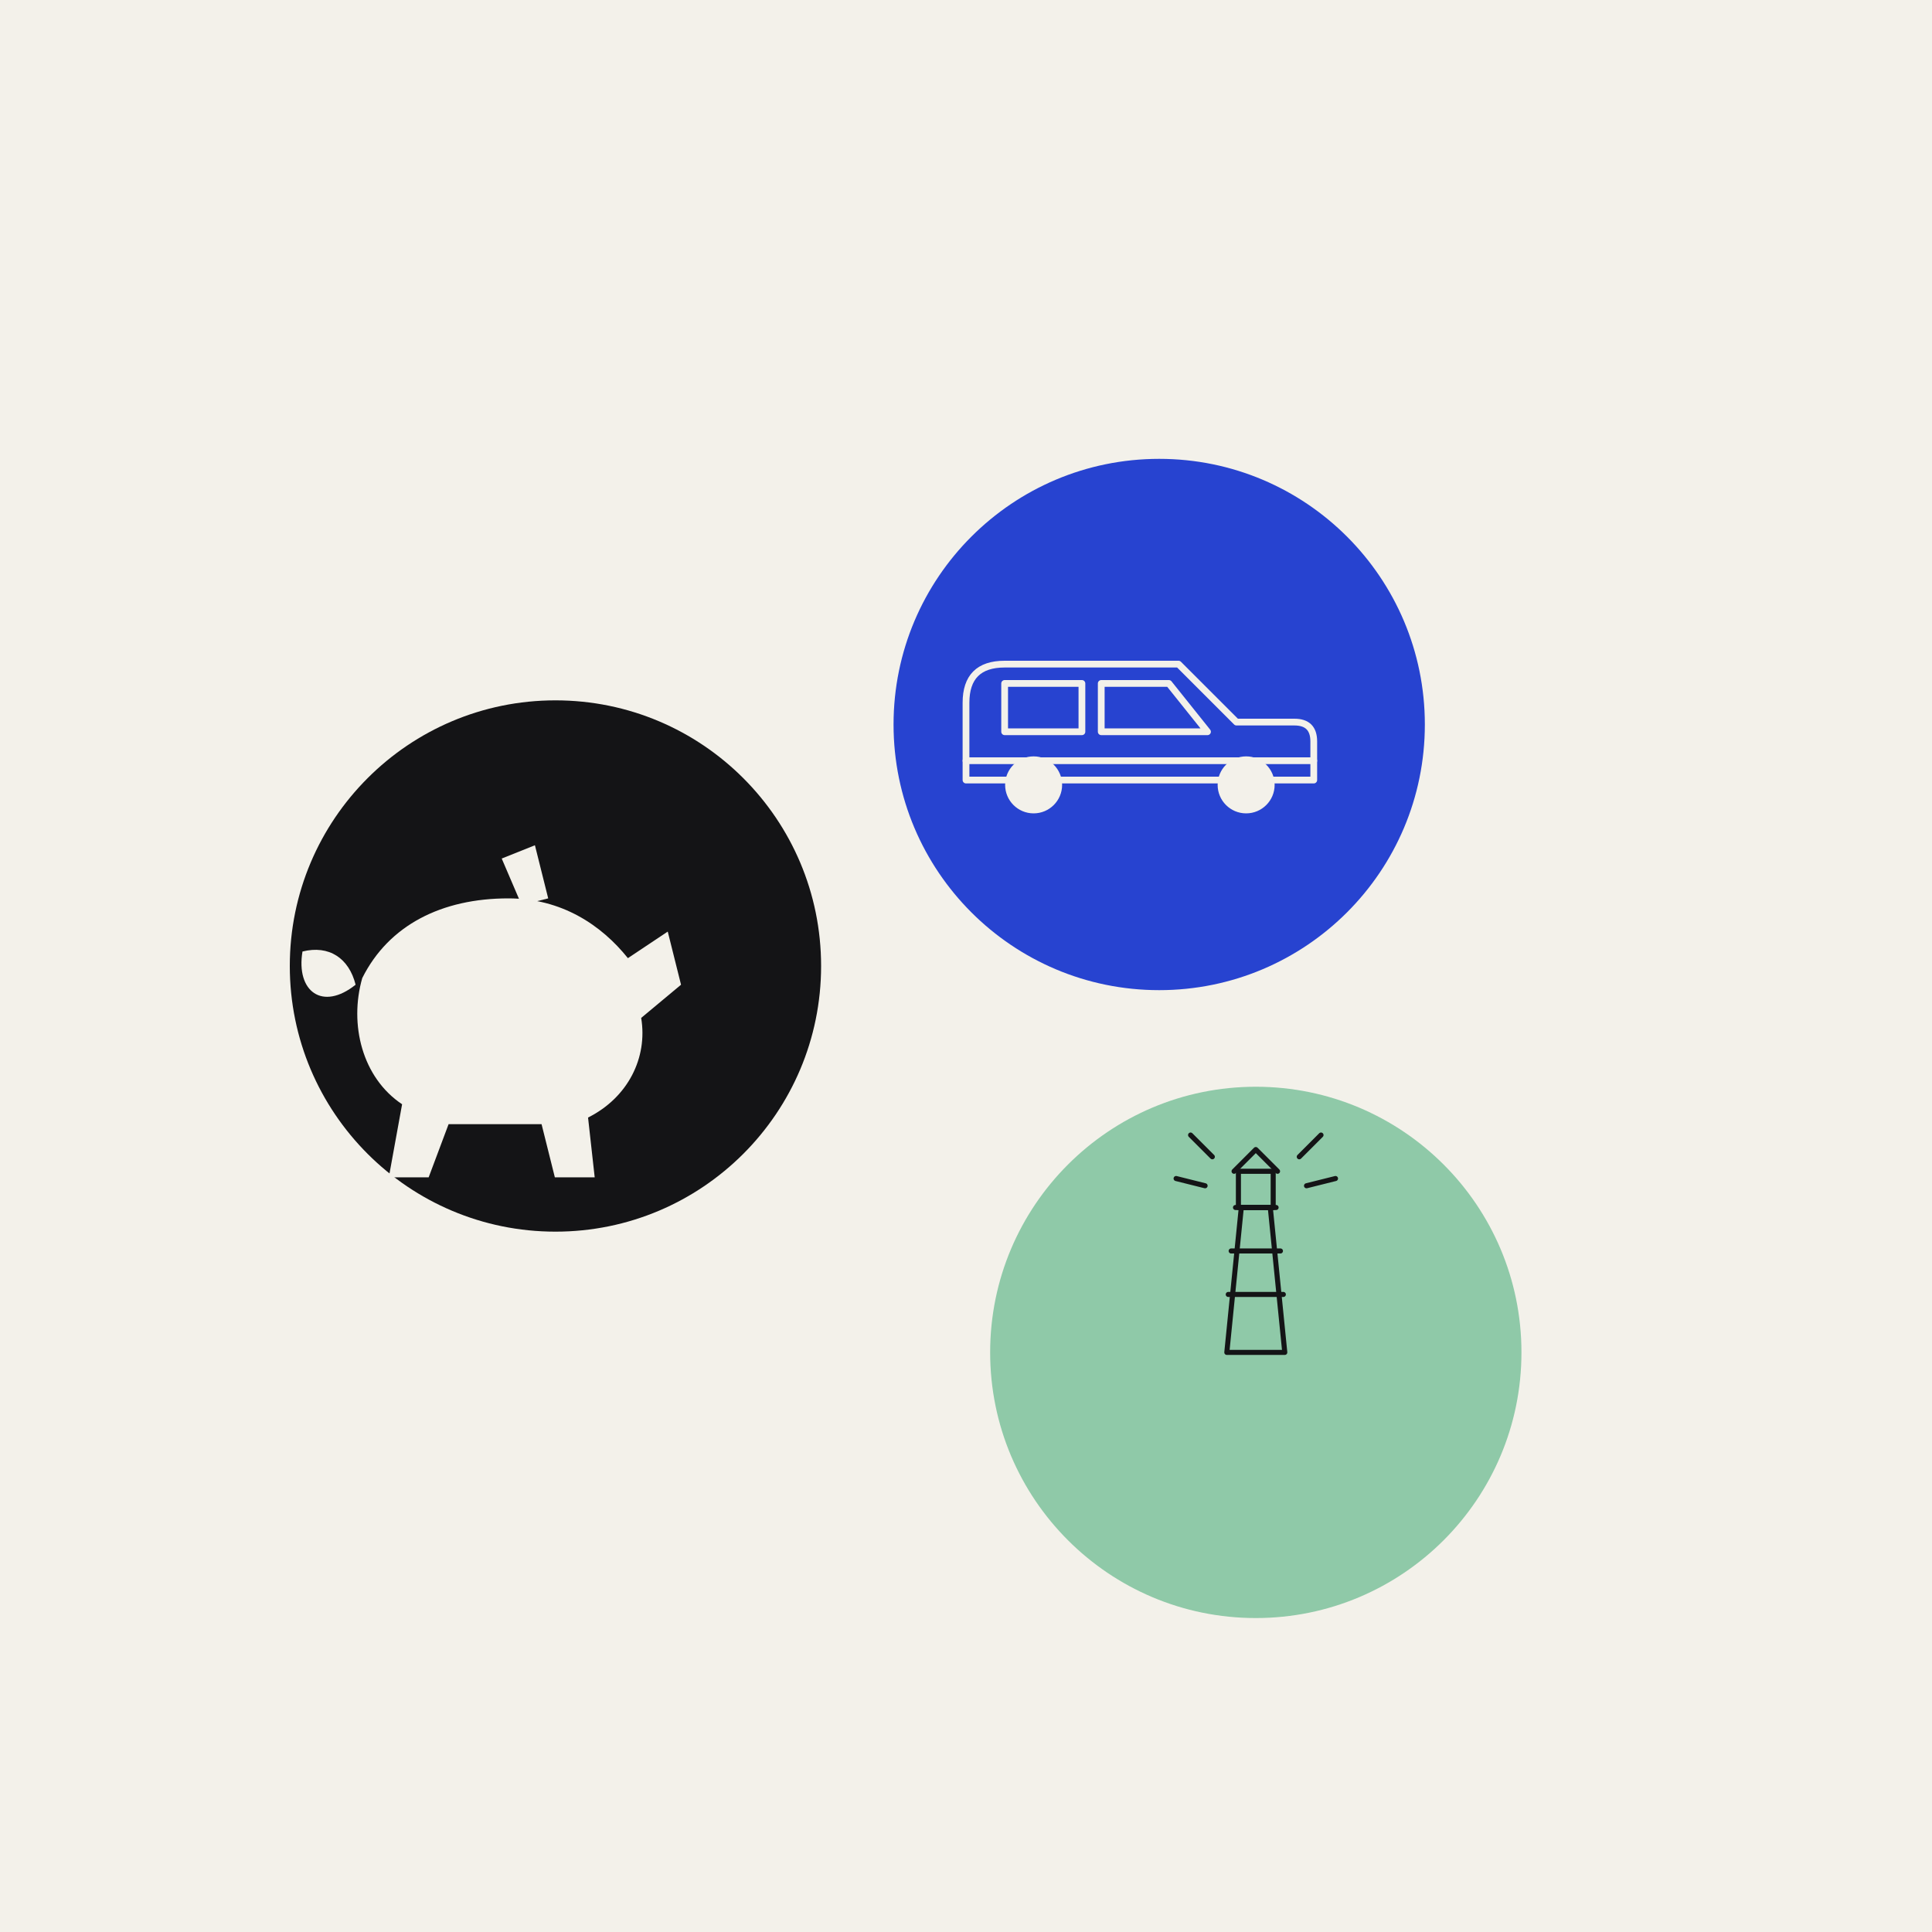
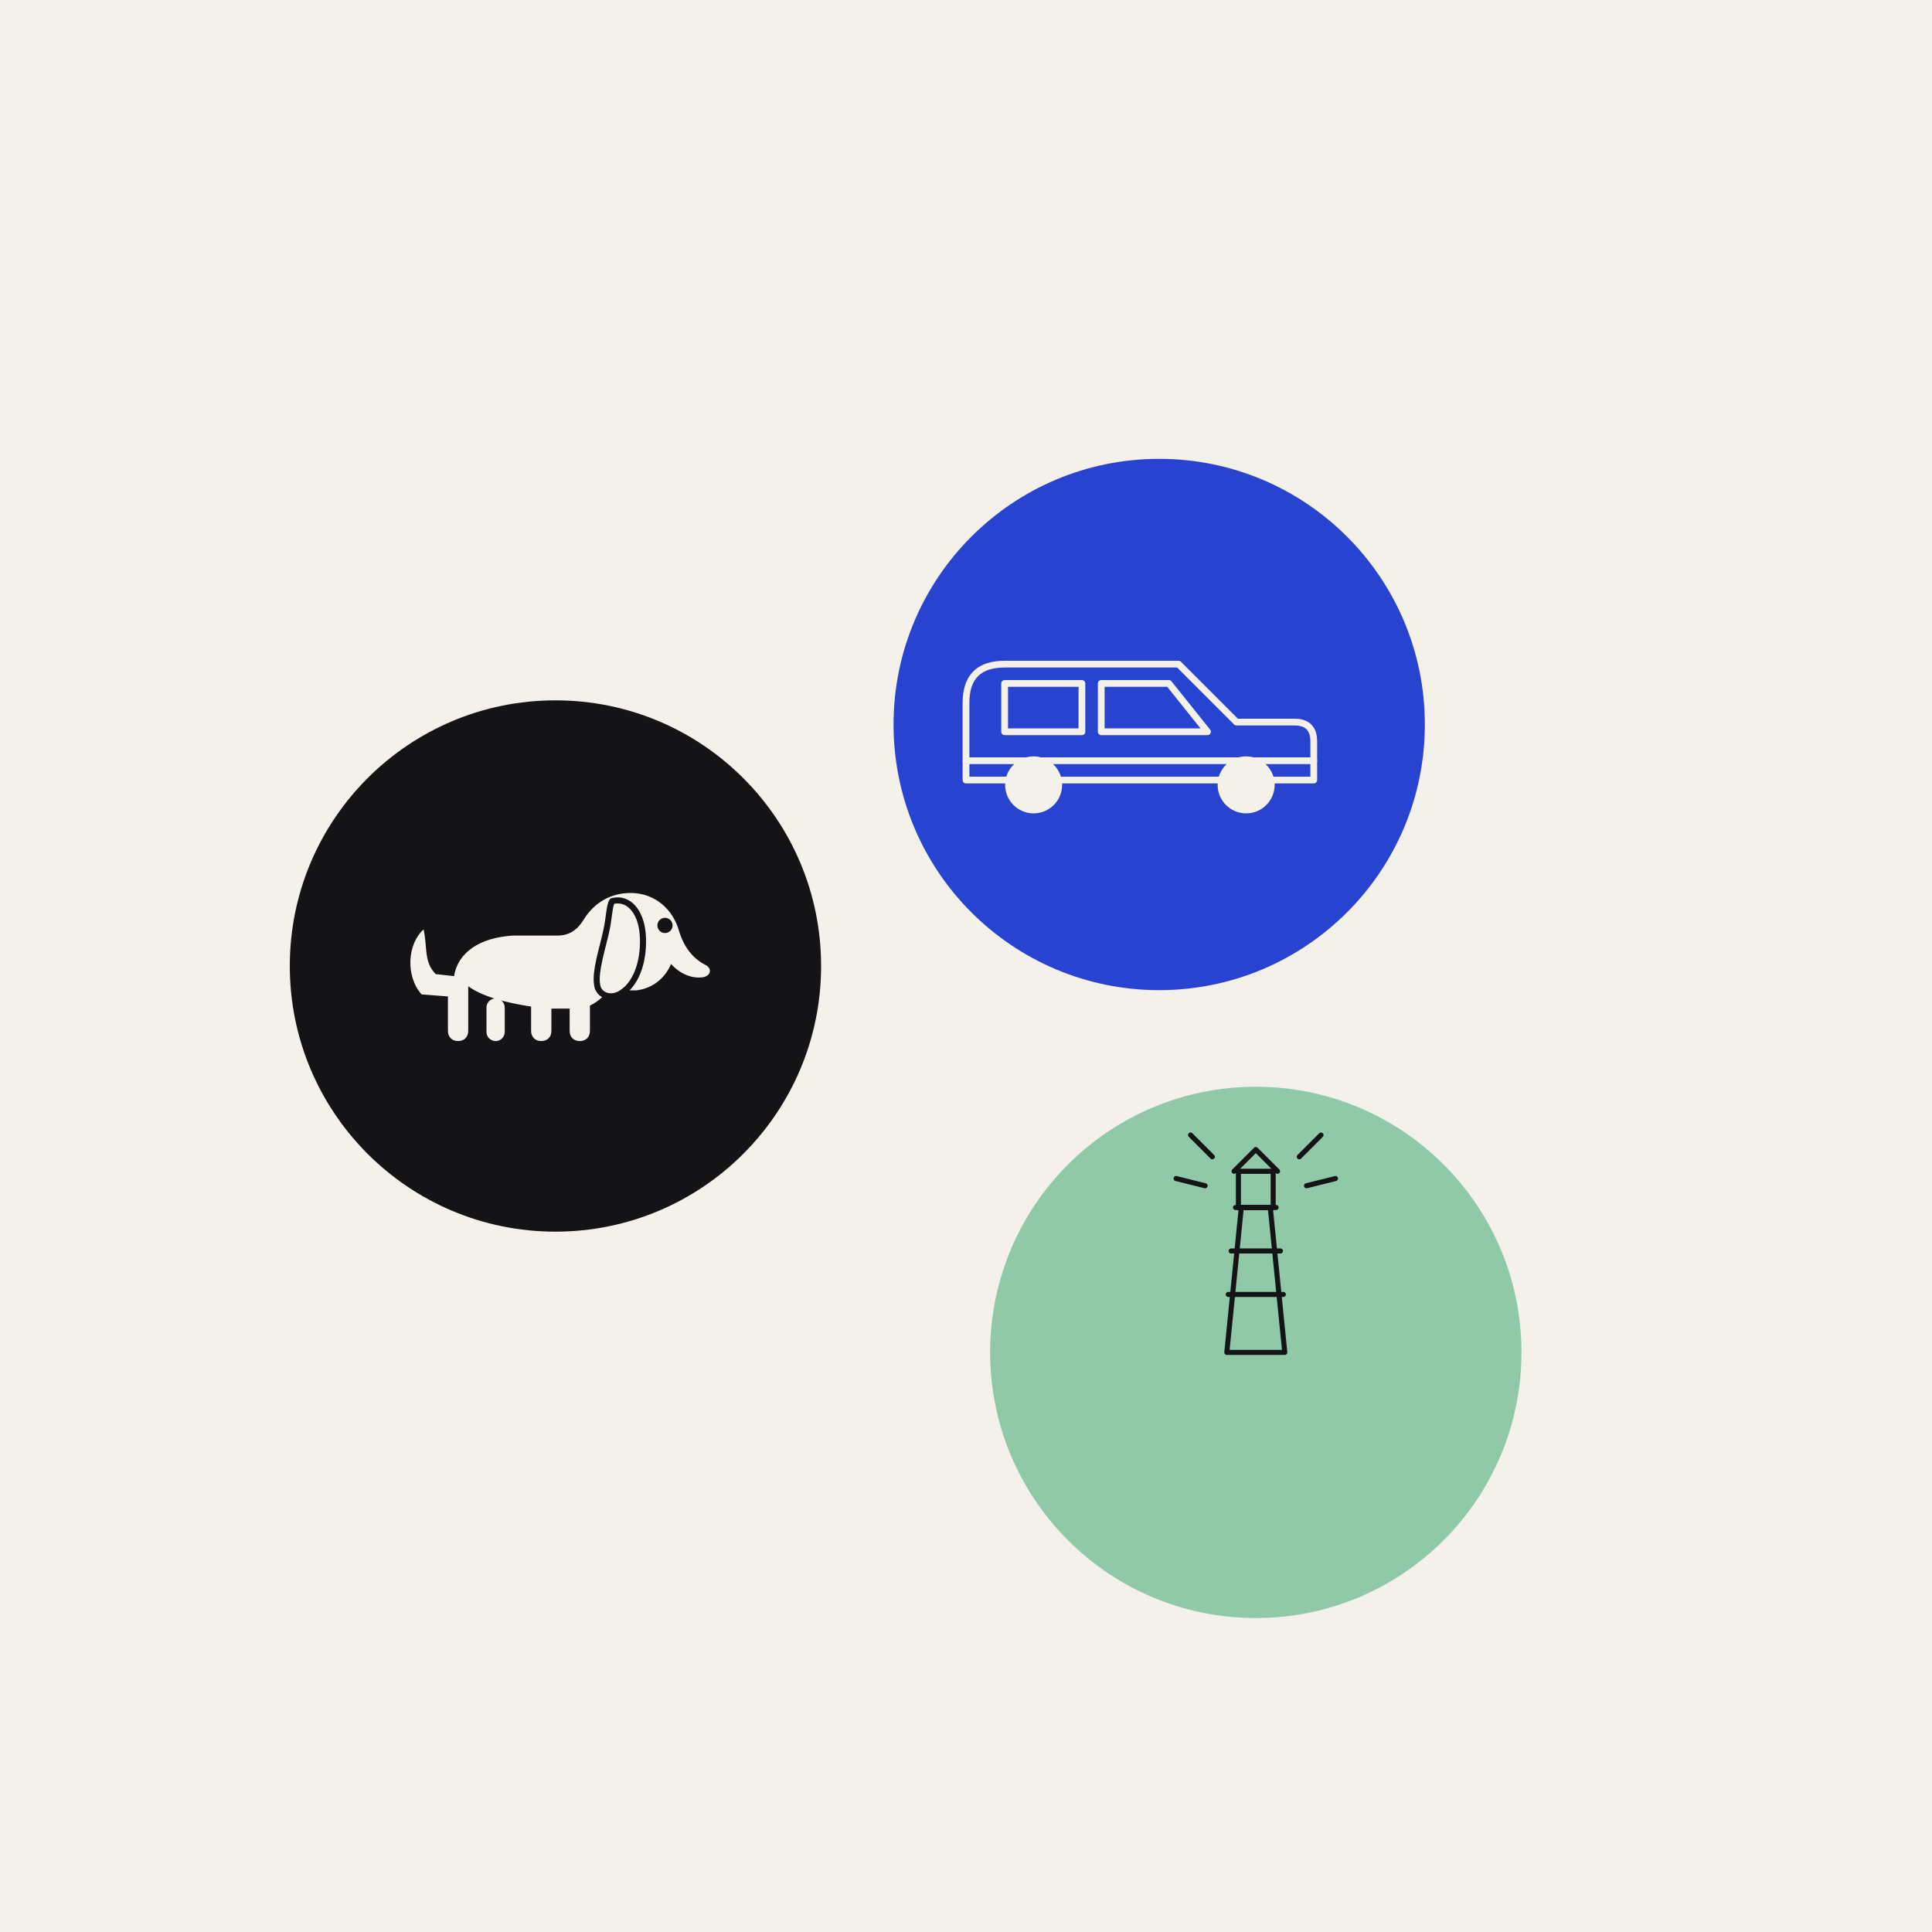
<svg xmlns="http://www.w3.org/2000/svg" viewBox="0 0 800 800" width="800" height="800">
  <rect width="800" height="800" fill="#f3f1ea" />
  <circle cx="230" cy="400" r="110" fill="#141416" />
-   <g transform="translate(150 405) scale(0.55)" fill="#f3f1ea">
-     <path d="M0 0c20-40 60-60 110-60 40 0 70 20 90 45l30-20 10 40-30 25c5 30-10 60-40 75l5 45h-30l-10-40h-70l-15 40h-30l10-55c-30-20-40-60-30-95z" />
-     <circle cx="150" cy="-10" r="7" fill="#f3f1ea" />
-     <path d="M-5 5c-25 20-45 5-40-25 20-5 35 5 40 25z" />
-     <path d="M120-55l-15-35 25-10 10 40z" />
+   <g transform="translate(230 400) scale(0.42) translate(-196 -144)" fill="#f3f1ea">
+     <rect x="128" y="176" width="18" height="42" rx="9" />
+     <path d="M 64 172 C 48 154, 50 122, 66 108 C 70 126, 66 140, 78 152 L 96 154 C 100 130, 122 116, 154 114 L 198 114 C 210 114, 218 108, 224 98 C 234 82, 250 72, 270 72 C 294 72, 312 88, 318 110 C 323 126, 332 137, 344 143 C 350 146, 350 153, 342 155 C 330 157, 318 151, 310 142 C 304 156, 292 166, 276 168 L 248 168 C 242 176, 236 180, 230 183 L 230 208 C 230 214, 226 218, 220 218 C 214 218, 210 214, 210 208 L 210 186 L 192 186 L 192 208 C 192 214, 188 218, 182 218 C 176 218, 172 214, 172 208 L 172 184 C 146 180, 124 174, 110 164 L 110 208 C 110 214, 106 218, 100 218 C 94 218, 90 214, 90 208 L 90 174 Z" />
+     <path d="M252 80 C 268 76, 280 90, 282 112 C 284 136, 277 160, 262 170 C 251 178, 238 173, 237 162 C 235 149, 242 128, 246 110 C 249 97, 249 84, 252 80 Z" stroke="#141416" stroke-width="6" stroke-linejoin="round" />
+     <circle cx="304" cy="104" r="7.5" fill="#141416" />
  </g>
  <circle cx="480" cy="300" r="110" fill="#2743d0" />
  <g transform="translate(400 275) scale(0.4)" fill="none" stroke-width="7" stroke-linejoin="round" stroke-linecap="round" stroke="#f3f1ea">
    <path d="M0 120V40q0-40 40-40h180l60 60h60q20 0 20 20v40z" />
    <path d="M40 20h80v50H40zM140 20h70l40 50h-110z" />
    <circle cx="70" cy="125" r="26" fill="#f3f1ea" />
    <circle cx="290" cy="125" r="26" fill="#f3f1ea" />
    <path d="M0 100h360" />
  </g>
  <circle cx="520" cy="560" r="110" fill="#8fc9a8" />
  <g transform="translate(520 500) scale(0.3)" fill="none" stroke-width="7" stroke-linejoin="round" stroke-linecap="round" stroke="#141416">
    <path d="M-40 200l20-200h40l20 200z" />
    <path d="M-28 0h56M-34 60h68M-38 120h76" />
    <rect x="-24" y="-50" width="48" height="50" />
    <path d="M-30-50l30-30 30 30" />
    <path d="M-70-30l-40-10M70-30l40-10M-60-70l-30-30M60-70l30-30" />
  </g>
</svg>
